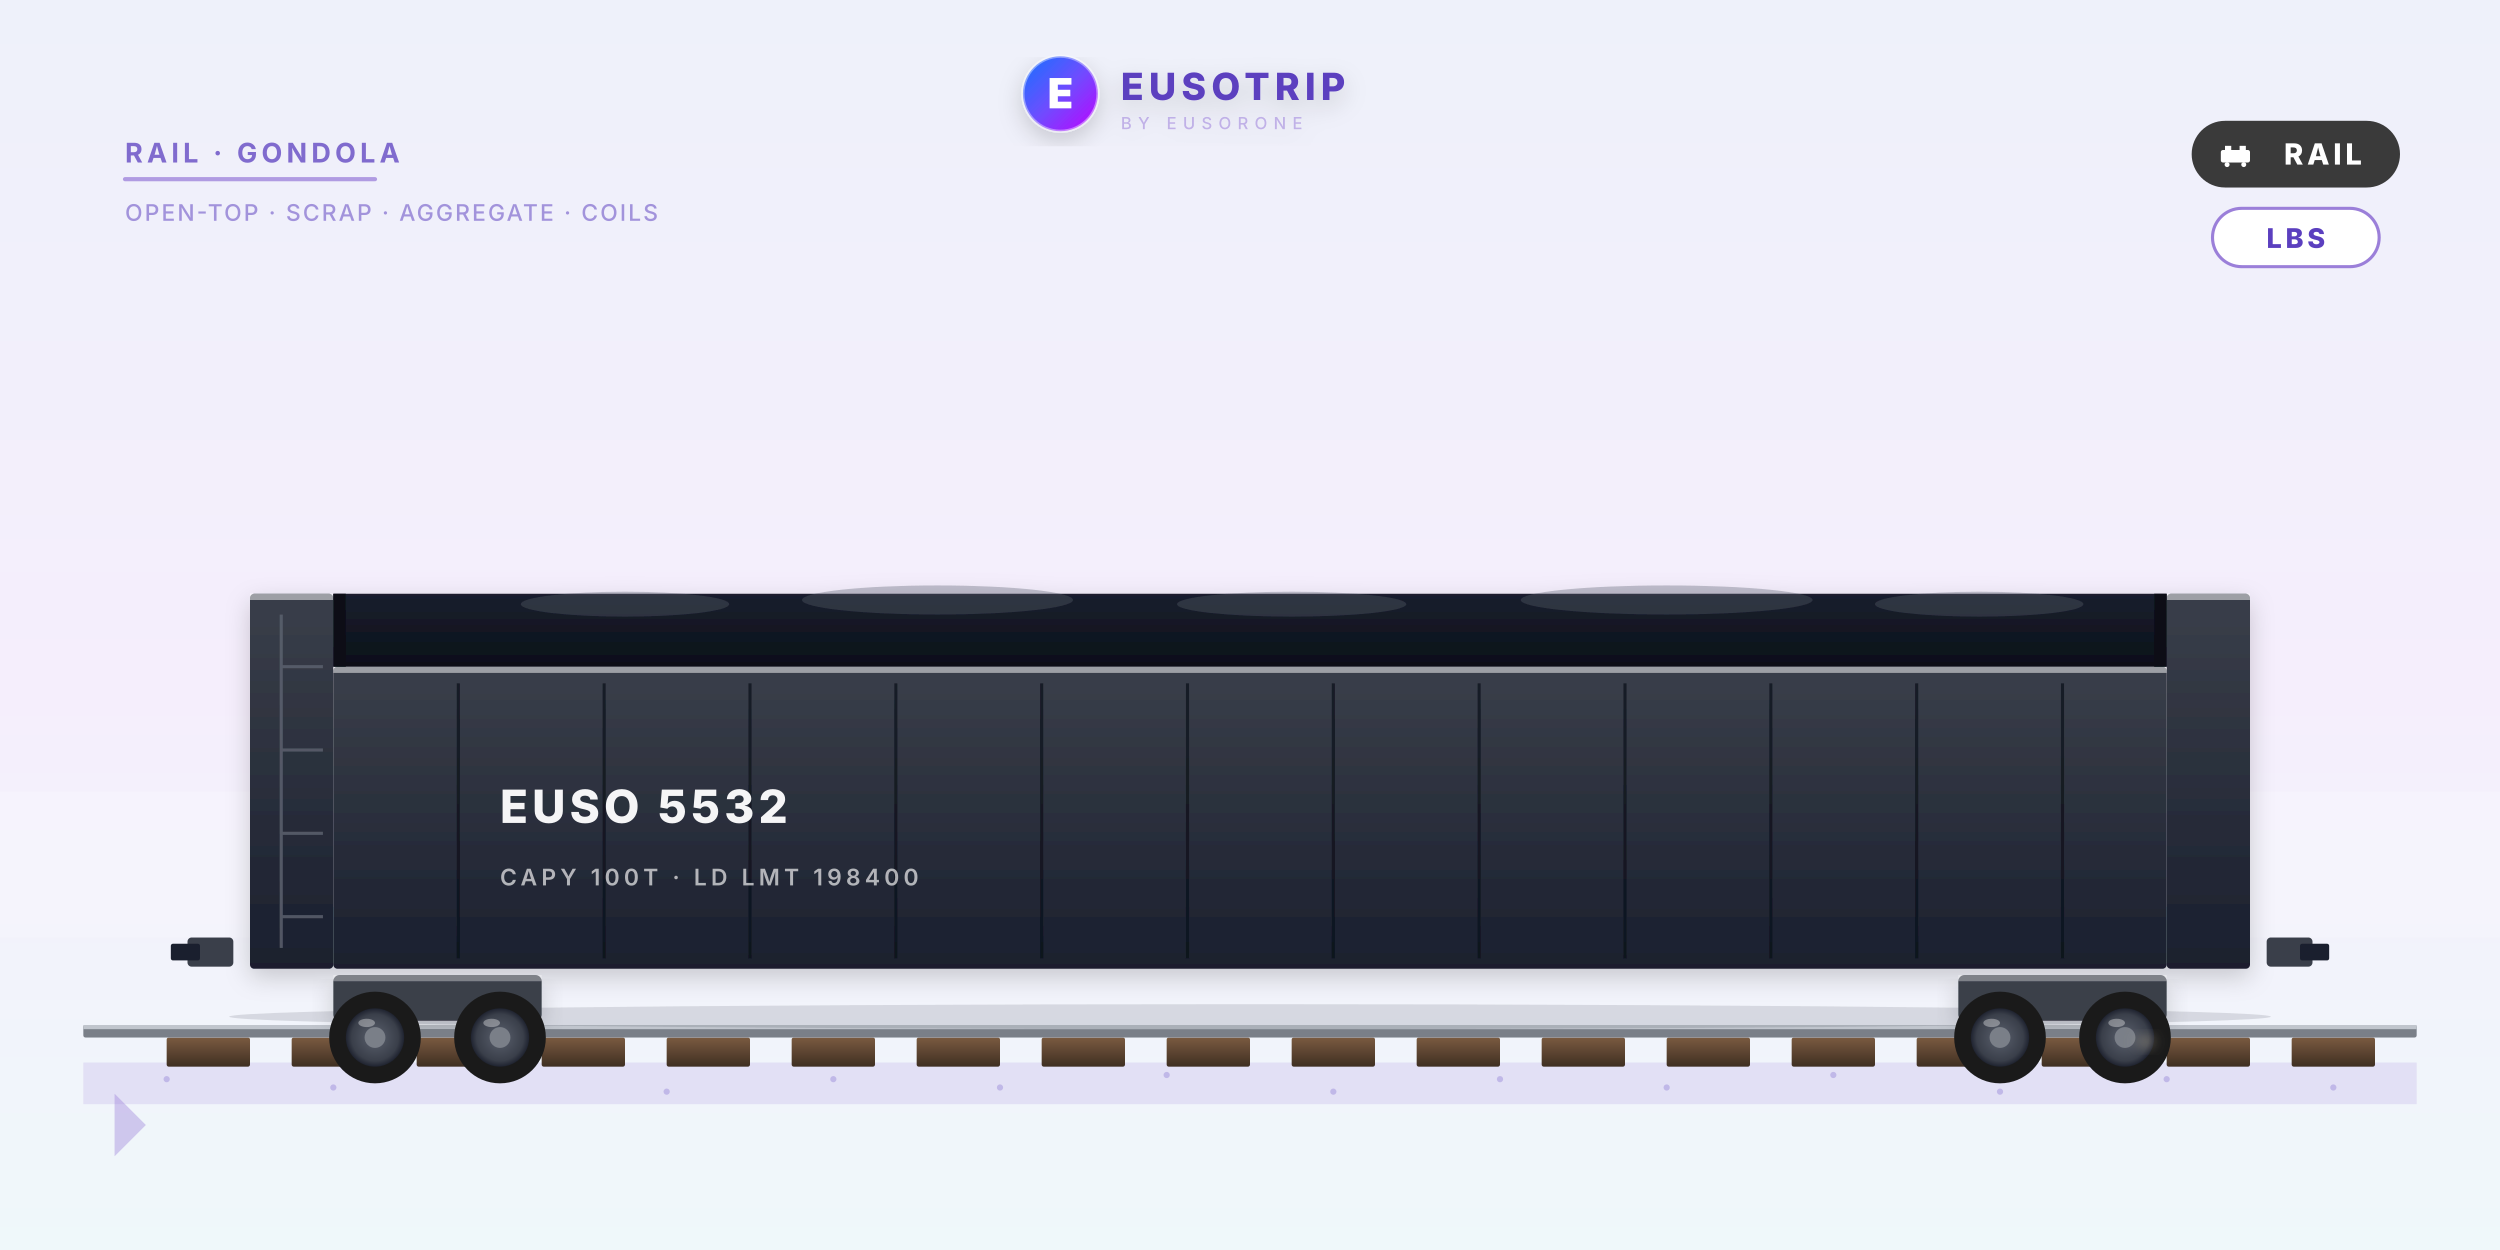
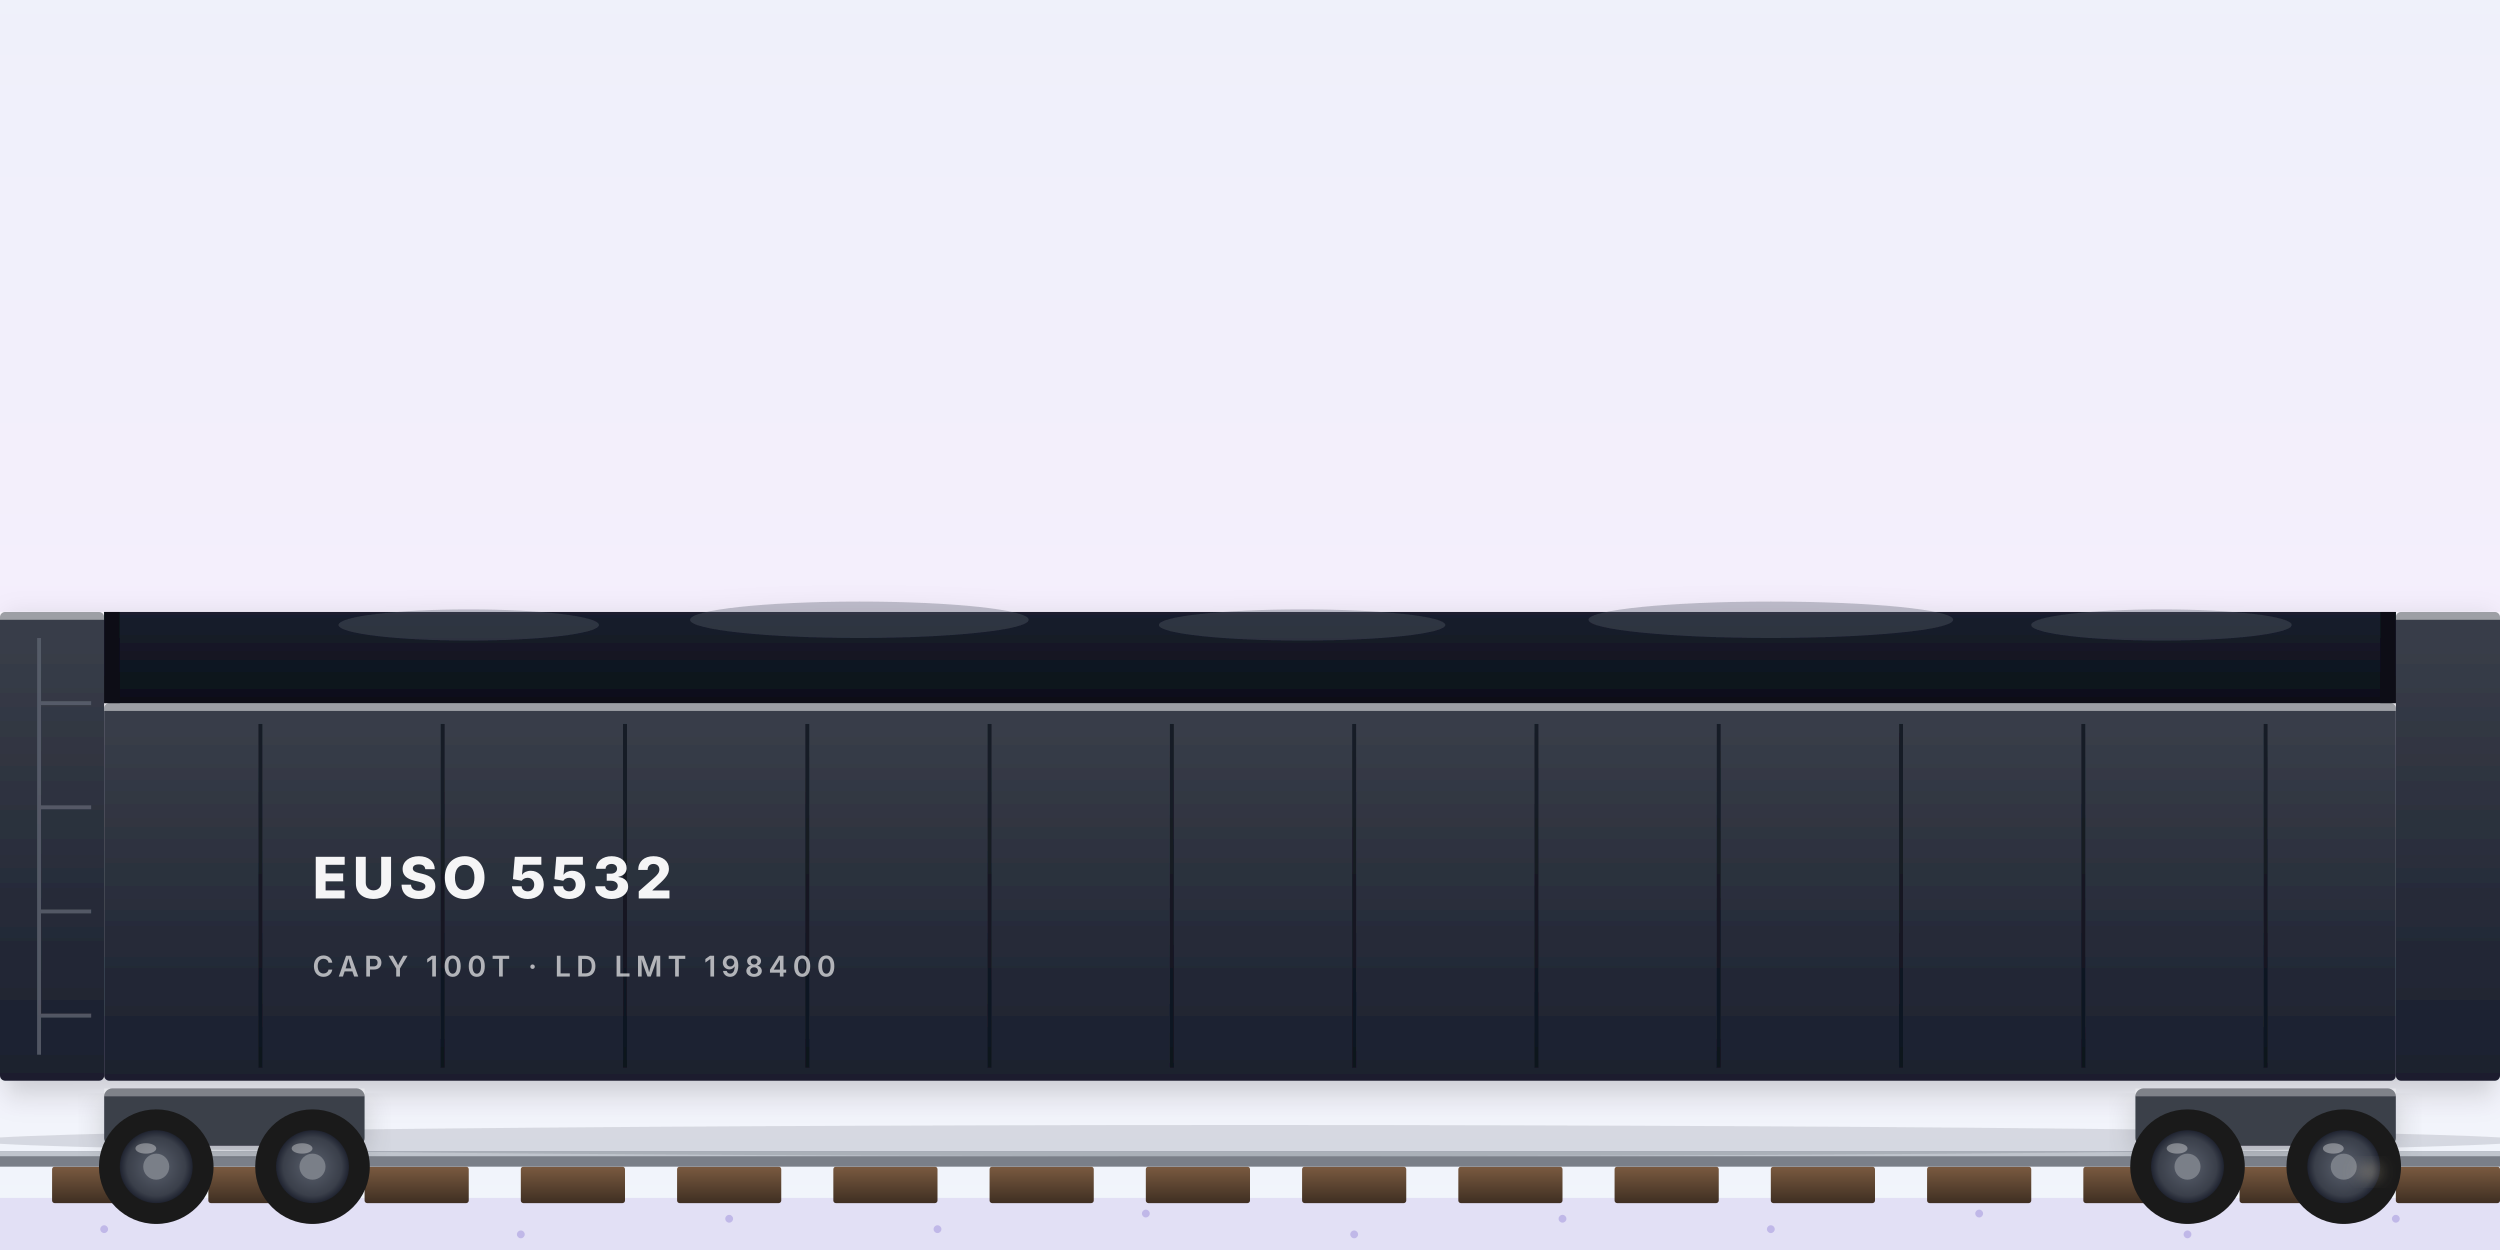
- <svg xmlns="http://www.w3.org/2000/svg" viewBox="0 0 1200 600" width="1200" height="600">
+ <svg xmlns="http://www.w3.org/2000/svg" width="1200" height="600" viewBox="0 50 1200 480" preserveAspectRatio="xMidYMid slice">
  <style>
    /* ========== RAIL JOINT CLACK-CLACK ========== */
    .rail-clack    { animation: rail-clack 0.6s ease-in-out infinite; }
    @keyframes rail-clack {
      0%,  50%, 100% { transform: translateY(0); }
      25%            { transform: translateY(-1px); }
      75%            { transform: translateY(-0.6px); }
    }
    .rail-yaw      { transform-origin: 600px 470px;
                      animation: rail-yaw 2.8s ease-in-out infinite; }
    @keyframes rail-yaw {
      0%, 100% { transform: rotate(0deg); }
      50%      { transform: rotate(-0.35deg); }
    }
    .container-settle { animation: container-settle 0.6s ease-in-out infinite -0.08s; }
    @keyframes container-settle {
      0%, 50%, 100% { transform: translateY(0); }
      25%           { transform: translateY(-0.6px); }
      75%           { transform: translateY(-0.3px); }
    }
    .spray         { animation: spray-kick 0.7s ease-out infinite; }
    .spray.b       { animation-delay: -0.3s; }
    .spray.c       { animation-delay: -0.5s; }
    @keyframes spray-kick {
      0%   { opacity: 0;    transform: translate(0,0)    scale(0.4); }
      20%  { opacity: 0.55; }
      100% { opacity: 0;    transform: translate(28px,-6px) scale(1.1); }
    }

    /* ========== ORIGINAL VOCAB ========== */
    .sheen { animation: sheen-sweep 5s ease-in-out infinite; transform-box: fill-box; }
    @keyframes sheen-sweep {
      0%   { transform: translateX(-300px); opacity: 0; }
      30%  { opacity: 0.5; }
      70%  { opacity: 0.5; }
      100% { transform: translateX(300px); opacity: 0; }
    }
    .wordmark { animation: wordmark-breath 6s ease-in-out infinite; }
    @keyframes wordmark-breath {
      0%, 100% { opacity: 0.85; }
      50%      { opacity: 1; }
    }
    .twist-lock { animation: twist-pulse 2.4s ease-in-out infinite; }
    @keyframes twist-pulse {
      0%, 100% { opacity: 0.85; }
      50%      { opacity: 1; }
    }
    .reporting { animation: reporting-fade 7s ease-in-out infinite; }
    @keyframes reporting-fade {
      0%, 100% { opacity: 0.78; }
      50%      { opacity: 0.95; }
    }
    .iso-code { animation: iso-fade 5s ease-in-out infinite; }
    @keyframes iso-fade {
      0%, 100% { opacity: 0.7; }
      50%      { opacity: 0.9; }
    }
    .chevron { animation: chevron-pulse 2.2s ease-in-out infinite; }
    @keyframes chevron-pulse {
      0%, 100% { opacity: 0.3; }
      50%      { opacity: 0.65; }
    }
    .sky-shimmer { animation: sky-drift 14s linear infinite; transform-box: fill-box; }
    @keyframes sky-drift {
      from { transform: translateX(-40px); opacity: 0.12; }
      50%  { opacity: 0.22; }
      to   { transform: translateX(40px); opacity: 0.12; }
    }
    .rail-line { stroke-dasharray: 40 0;
                  animation: rail-scroll 1.2s linear infinite; }
    @keyframes rail-scroll {
      from { stroke-dashoffset: 0; }
      to   { stroke-dashoffset: -100; }
    }
    .ballast { animation: ballast-drift 3s ease-in-out infinite; transform-box: fill-box; }
    @keyframes ballast-drift {
      0%, 100% { transform: translateX(0); opacity: 0.25; }
      50%      { transform: translateX(-8px); opacity: 0.32; }
    }
    /* ========== BRAND LOCKUP ========== */
    .brand-mark {
      transform-box: fill-box; transform-origin: center;
      animation: brand-pulse 3.6s ease-in-out infinite;
    }
    @keyframes brand-pulse {
      0%, 100% { transform: scale(1);    opacity: 0.92; }
      50%      { transform: scale(1.05); opacity: 1; }
    }
    .brand-word { animation: brand-word-breath 6s ease-in-out infinite; }
    @keyframes brand-word-breath {
      0%, 100% { opacity: 0.78; }
      50%      { opacity: 1; }
    }

    @media (prefers-reduced-motion: reduce) {
      .rail-clack, .rail-yaw, .container-settle, .spray,
      .sheen, .wordmark, .twist-lock, .reporting, .iso-code,
      .chevron, .sky-shimmer, .rail-line, .ballast, .brand-mark, .brand-word { animation: none !important; }
    }
+   
+     /* ========== DARK-MODE OVERRIDES (2026-05-16) ========== */
+     @media (prefers-color-scheme: dark) {
+       .sky-bg          { fill: url(#skyDark) !important; }
+       .ground-line     { stroke: #5E4FC6 !important; opacity: 0.55 !important; }
+       .ground-shadow   { fill: #060912 !important; opacity: 0.55 !important; }
+       .brand-word      { fill: #C9B6FF !important; }
+       .brand-tagline   { fill: #8B7FE3 !important; }
+       .equipment-label { fill: #C9B6FF !important; }
+       .equipment-sub   { fill: #8B7FE3 !important; }
+       .equipment-rule  { stroke: #6E4DFF !important; }
+     }
  </style>
  <defs>
+     <linearGradient id="skyDark" x1="0" y1="0" x2="0" y2="1">
+       <stop offset="0%" stop-color="#0A0F1F" />
+       <stop offset="55%" stop-color="#141A2E" />
+       <stop offset="100%" stop-color="#0B0F1B" />
+     </linearGradient>
    <linearGradient id="brandIridescent" x1="0" y1="0" x2="1" y2="1">
      <stop offset="0%" stop-color="#1473FF" />
      <stop offset="50%" stop-color="#6E4DFF" />
      <stop offset="100%" stop-color="#BE01FF" />
    </linearGradient>
    <linearGradient id="sky" x1="0" y1="0" x2="0" y2="1">
      <stop offset="0%" stop-color="#EEF1FA" />
      <stop offset="55%" stop-color="#F5EEFC" />
      <stop offset="100%" stop-color="#EFF8FA" />
    </linearGradient>
    <linearGradient id="gondola" x1="0" y1="0" x2="0" y2="1">
      <stop offset="0%" stop-color="#3A3F4A" />
      <stop offset="100%" stop-color="#1A1F2E" />
    </linearGradient>
    <linearGradient id="gondolaInner" x1="0" y1="0" x2="0" y2="1">
      <stop offset="0%" stop-color="#1A1F2E" />
      <stop offset="100%" stop-color="#0A0F18" />
    </linearGradient>
    <linearGradient id="tie" x1="0" y1="0" x2="0" y2="1">
      <stop offset="0%" stop-color="#7A5A40" />
      <stop offset="100%" stop-color="#3F2F22" />
    </linearGradient>
    <radialGradient id="rim" cx="0.5" cy="0.5" r="0.5">
      <stop offset="0%" stop-color="#5A606D" />
      <stop offset="80%" stop-color="#3A3F4A" />
      <stop offset="100%" stop-color="#1F2330" />
    </radialGradient>
    <filter id="rigShadow" x="-10%" y="-10%" width="120%" height="130%">
      <feGaussianBlur in="SourceAlpha" stdDeviation="6" />
      <feOffset dx="0" dy="4" result="offsetBlur" />
      <feComponentTransfer>
        <feFuncA type="linear" slope="0.18" />
      </feComponentTransfer>
      <feMerge>
        <feMergeNode />
        <feMergeNode in="SourceGraphic" />
      </feMerge>
    </filter>
    <radialGradient id="dustCloud" cx="0.5" cy="0.5" r="0.5">
      <stop offset="0%" stop-color="#C8B89A" stop-opacity="0.55" />
      <stop offset="100%" stop-color="#C8B89A" stop-opacity="0" />
    </radialGradient>
    <filter id="softBlur" x="-50%" y="-50%" width="200%" height="200%">
      <feGaussianBlur stdDeviation="3" />
    </filter>
  </defs>
  <g class="rail-yaw">
    <g class="rail-clack">
-       <rect width="1200" height="600" fill="url(#sky)" />
+       <rect class="sky-bg" width="1200" height="600" fill="url(#sky)" />
      <rect x="0" y="380" width="1200" height="70" fill="#FFFFFF" opacity="0.18" />
      <rect x="40" y="510" width="1120" height="20" fill="#9B7FD9" opacity="0.18" />
      <g fill="#5B3FBF" opacity="0.25">
        <circle cx="80" cy="518" r="1.5" />
        <circle cx="160" cy="522" r="1.5" />
        <circle cx="240" cy="516" r="1.5" />
        <circle cx="320" cy="524" r="1.5" />
        <circle cx="400" cy="518" r="1.5" />
        <circle cx="480" cy="522" r="1.5" />
        <circle cx="560" cy="516" r="1.5" />
        <circle cx="640" cy="524" r="1.5" />
        <circle cx="720" cy="518" r="1.5" />
        <circle cx="800" cy="522" r="1.5" />
        <circle cx="880" cy="516" r="1.5" />
        <circle cx="960" cy="524" r="1.5" />
        <circle cx="1040" cy="518" r="1.5" />
        <circle cx="1120" cy="522" r="1.5" />
      </g>
      <g>
        <rect x="80" y="498" width="40" height="14" rx="1" fill="url(#tie)" />
        <rect x="140" y="498" width="40" height="14" rx="1" fill="url(#tie)" />
        <rect x="200" y="498" width="40" height="14" rx="1" fill="url(#tie)" />
        <rect x="260" y="498" width="40" height="14" rx="1" fill="url(#tie)" />
        <rect x="320" y="498" width="40" height="14" rx="1" fill="url(#tie)" />
        <rect x="380" y="498" width="40" height="14" rx="1" fill="url(#tie)" />
        <rect x="440" y="498" width="40" height="14" rx="1" fill="url(#tie)" />
        <rect x="500" y="498" width="40" height="14" rx="1" fill="url(#tie)" />
        <rect x="560" y="498" width="40" height="14" rx="1" fill="url(#tie)" />
        <rect x="620" y="498" width="40" height="14" rx="1" fill="url(#tie)" />
        <rect x="680" y="498" width="40" height="14" rx="1" fill="url(#tie)" />
        <rect x="740" y="498" width="40" height="14" rx="1" fill="url(#tie)" />
        <rect x="800" y="498" width="40" height="14" rx="1" fill="url(#tie)" />
        <rect x="860" y="498" width="40" height="14" rx="1" fill="url(#tie)" />
        <rect x="920" y="498" width="40" height="14" rx="1" fill="url(#tie)" />
        <rect x="980" y="498" width="40" height="14" rx="1" fill="url(#tie)" />
        <rect x="1040" y="498" width="40" height="14" rx="1" fill="url(#tie)" />
        <rect x="1100" y="498" width="40" height="14" rx="1" fill="url(#tie)" />
      </g>
      <rect x="40" y="492" width="1120" height="6" rx="1" fill="#7A7F88" />
      <rect x="40" y="492" width="1120" height="2" fill="#C0C5CD" />
      <ellipse cx="600" cy="488" rx="490" ry="6" fill="#1A1F2E" opacity="0.13" />
      <g filter="url(#rigShadow)">
        <rect x="120" y="285" width="40" height="180" rx="2" fill="url(#gondola)" />
        <rect x="1040" y="285" width="40" height="180" rx="2" fill="url(#gondola)" />
        <rect x="160" y="320" width="880" height="145" rx="2" fill="url(#gondola)" />
        <rect x="120" y="285" width="40" height="3" fill="#FFFFFF" opacity="0.5" />
        <rect x="1040" y="285" width="40" height="3" fill="#FFFFFF" opacity="0.5" />
        <rect x="160" y="320" width="880" height="3" fill="#FFFFFF" opacity="0.5" />
        <rect x="160" y="285" width="880" height="35" fill="url(#gondolaInner)" />
        <rect x="160" y="285" width="6" height="35" fill="#0A0F18" />
        <rect x="1034" y="285" width="6" height="35" fill="#0A0F18" />
        <g stroke="#0A0F18" stroke-width="1.5" opacity="0.7">
          <line x1="220" y1="328" x2="220" y2="460" />
          <line x1="290" y1="328" x2="290" y2="460" />
          <line x1="360" y1="328" x2="360" y2="460" />
          <line x1="430" y1="328" x2="430" y2="460" />
          <line x1="500" y1="328" x2="500" y2="460" />
          <line x1="570" y1="328" x2="570" y2="460" />
          <line x1="640" y1="328" x2="640" y2="460" />
          <line x1="710" y1="328" x2="710" y2="460" />
          <line x1="780" y1="328" x2="780" y2="460" />
          <line x1="850" y1="328" x2="850" y2="460" />
          <line x1="920" y1="328" x2="920" y2="460" />
          <line x1="990" y1="328" x2="990" y2="460" />
        </g>
        <text x="240" y="395" font-family="Inter, system-ui, sans-serif" font-weight="800" font-size="22" fill="#FFFFFF" opacity="0.95" letter-spacing="2">EUSO 5532</text>
        <text x="240" y="425" font-family="Inter, system-ui, sans-serif" font-weight="600" font-size="11" fill="#FFFFFF" opacity="0.65" letter-spacing="2">CAPY 100T · LD LMT 198400</text>
        <g fill="#5A606D" opacity="0.35">
          <ellipse cx="300" cy="290" rx="50" ry="6" />
          <ellipse cx="450" cy="288" rx="65" ry="7" />
          <ellipse cx="620" cy="290" rx="55" ry="6" />
          <ellipse cx="800" cy="288" rx="70" ry="7" />
          <ellipse cx="950" cy="290" rx="50" ry="6" />
        </g>
        <g stroke="#5A606D" stroke-width="1.5" opacity="0.85">
          <line x1="135" y1="295" x2="135" y2="455" />
          <line x1="135" y1="320" x2="155" y2="320" />
          <line x1="135" y1="360" x2="155" y2="360" />
          <line x1="135" y1="400" x2="155" y2="400" />
          <line x1="135" y1="440" x2="155" y2="440" />
        </g>
      </g>
      <rect x="90" y="450" width="22" height="14" rx="2" fill="#3A3F4A" />
      <rect x="82" y="453" width="14" height="8" rx="1" fill="#1A1F2E" />
      <rect x="1088" y="450" width="22" height="14" rx="2" fill="#3A3F4A" />
      <rect x="1104" y="453" width="14" height="8" rx="1" fill="#1A1F2E" />
    </g>
  </g>
  <g filter="url(#rigShadow)">
    <rect x="160" y="468" width="100" height="22" rx="3" fill="#3A3F4A" />
    <rect x="160" y="468" width="100" height="3" fill="#FFFFFF" opacity="0.35" />
  </g>
  <g transform="translate(180 498)">
    <g>
      <circle cx="0" cy="0" r="22" fill="#1A1A1A" />
      <circle cx="0" cy="0" r="14" fill="url(#rim)" />
      <circle cx="0" cy="0" r="5" fill="#7A7F88" />
      <ellipse cx="-4" cy="-7" rx="4" ry="2" fill="#FFFFFF" opacity="0.35" />
      <animateTransform attributeName="transform" type="rotate" from="0" to="-360" dur="1.4s" repeatCount="indefinite" />
    </g>
  </g>
  <g transform="translate(240 498)">
    <g>
      <circle cx="0" cy="0" r="22" fill="#1A1A1A" />
      <circle cx="0" cy="0" r="14" fill="url(#rim)" />
      <circle cx="0" cy="0" r="5" fill="#7A7F88" />
      <ellipse cx="-4" cy="-7" rx="4" ry="2" fill="#FFFFFF" opacity="0.35" />
      <animateTransform attributeName="transform" type="rotate" from="0" to="-360" dur="1.4s" repeatCount="indefinite" />
    </g>
  </g>
  <g filter="url(#rigShadow)">
    <rect x="940" y="468" width="100" height="22" rx="3" fill="#3A3F4A" />
    <rect x="940" y="468" width="100" height="3" fill="#FFFFFF" opacity="0.35" />
  </g>
  <g transform="translate(960 498)">
    <g>
      <circle cx="0" cy="0" r="22" fill="#1A1A1A" />
      <circle cx="0" cy="0" r="14" fill="url(#rim)" />
      <circle cx="0" cy="0" r="5" fill="#7A7F88" />
      <ellipse cx="-4" cy="-7" rx="4" ry="2" fill="#FFFFFF" opacity="0.35" />
      <animateTransform attributeName="transform" type="rotate" from="0" to="-360" dur="1.4s" repeatCount="indefinite" />
    </g>
  </g>
  <g transform="translate(1020 498)">
    <g>
      <circle cx="0" cy="0" r="22" fill="#1A1A1A" />
      <circle cx="0" cy="0" r="14" fill="url(#rim)" />
      <circle cx="0" cy="0" r="5" fill="#7A7F88" />
      <ellipse cx="-4" cy="-7" rx="4" ry="2" fill="#FFFFFF" opacity="0.35" />
      <animateTransform attributeName="transform" type="rotate" from="0" to="-360" dur="1.4s" repeatCount="indefinite" />
    </g>
  </g>
-   <g>
-     <rect x="1052" y="58" width="100" height="32" rx="16" ry="16" fill="#3A3A3A" />
-     <g transform="translate(1066 70)" fill="#FFFFFF">
-       <rect x="0" y="2" width="14" height="6" rx="1" />
-       <rect x="2" y="0" width="3" height="3" />
-       <rect x="9" y="0" width="3" height="3" />
-       <circle cx="3" cy="9" r="1.2" />
-       <circle cx="11" cy="9" r="1.2" />
-     </g>
-     <text x="1115" y="79" text-anchor="middle" font-family="Inter, system-ui, sans-serif" font-weight="800" font-size="14" letter-spacing="1.8" fill="#FFFFFF">RAIL</text>
-   </g>
-   <g>
-     <rect x="1062" y="100" width="80" height="28" rx="14" ry="14" fill="#FFFFFF" stroke="#9B7FD9" stroke-width="1.5" />
-     <text x="1102" y="119" text-anchor="middle" font-family="Inter, system-ui, sans-serif" font-weight="800" font-size="13" letter-spacing="1.8" fill="#5B3FBF">LBS</text>
-   </g>
  <g opacity="0.75">
-     <text x="60" y="78" font-family="Inter, system-ui, sans-serif" font-weight="700" font-size="13" letter-spacing="2" fill="#5B3FBF">RAIL · GONDOLA</text>
-     <line x1="60" y1="86" x2="180" y2="86" stroke="#9B7FD9" stroke-width="2" stroke-linecap="round" />
-     <text x="60" y="106" font-family="Inter, system-ui, sans-serif" font-weight="500" font-size="11" letter-spacing="1" fill="#5B3FBF" opacity="0.7">OPEN-TOP · SCRAP · AGGREGATE · COILS</text>
-   </g>
-   <g opacity="0.4">
-     <path d="M 70 540 L 55 525 L 55 555 Z" fill="#9B7FD9" />
  </g>
  <g filter="url(#softBlur)">
    <ellipse class="spray" cx="1030" cy="500" rx="6" ry="3" fill="url(#dustCloud)" />
    <ellipse class="spray b" cx="1030" cy="500" rx="5" ry="2.5" fill="url(#dustCloud)" />
    <ellipse class="spray c" cx="1030" cy="500" rx="4" ry="2" fill="url(#dustCloud)" />
  </g>
-   <g class="brand-lockup" filter="url(#rigShadow)" transform="translate(490 26)">
-     <g class="brand-mark">
-       <circle cx="19" cy="19" r="18" fill="url(#brandIridescent)" />
-       <circle cx="19" cy="19" r="18" fill="none" stroke="#FFFFFF" stroke-width="1.5" opacity="0.4" />
-       <text x="19" y="26" text-anchor="middle" font-family="Inter, system-ui, sans-serif" font-weight="900" font-size="20" fill="#FFFFFF" letter-spacing="-1">E</text>
-     </g>
-     <text class="brand-word" x="48" y="22" font-family="Inter, system-ui, sans-serif" font-weight="800" font-size="18" letter-spacing="2.5" fill="#5B3FBF">EUSOTRIP</text>
-     <text x="48" y="36" font-family="Inter, system-ui, sans-serif" font-weight="500" font-size="8" letter-spacing="3" fill="#9B7FD9" opacity="0.55">BY EUSORONE</text>
-   </g>
</svg>
